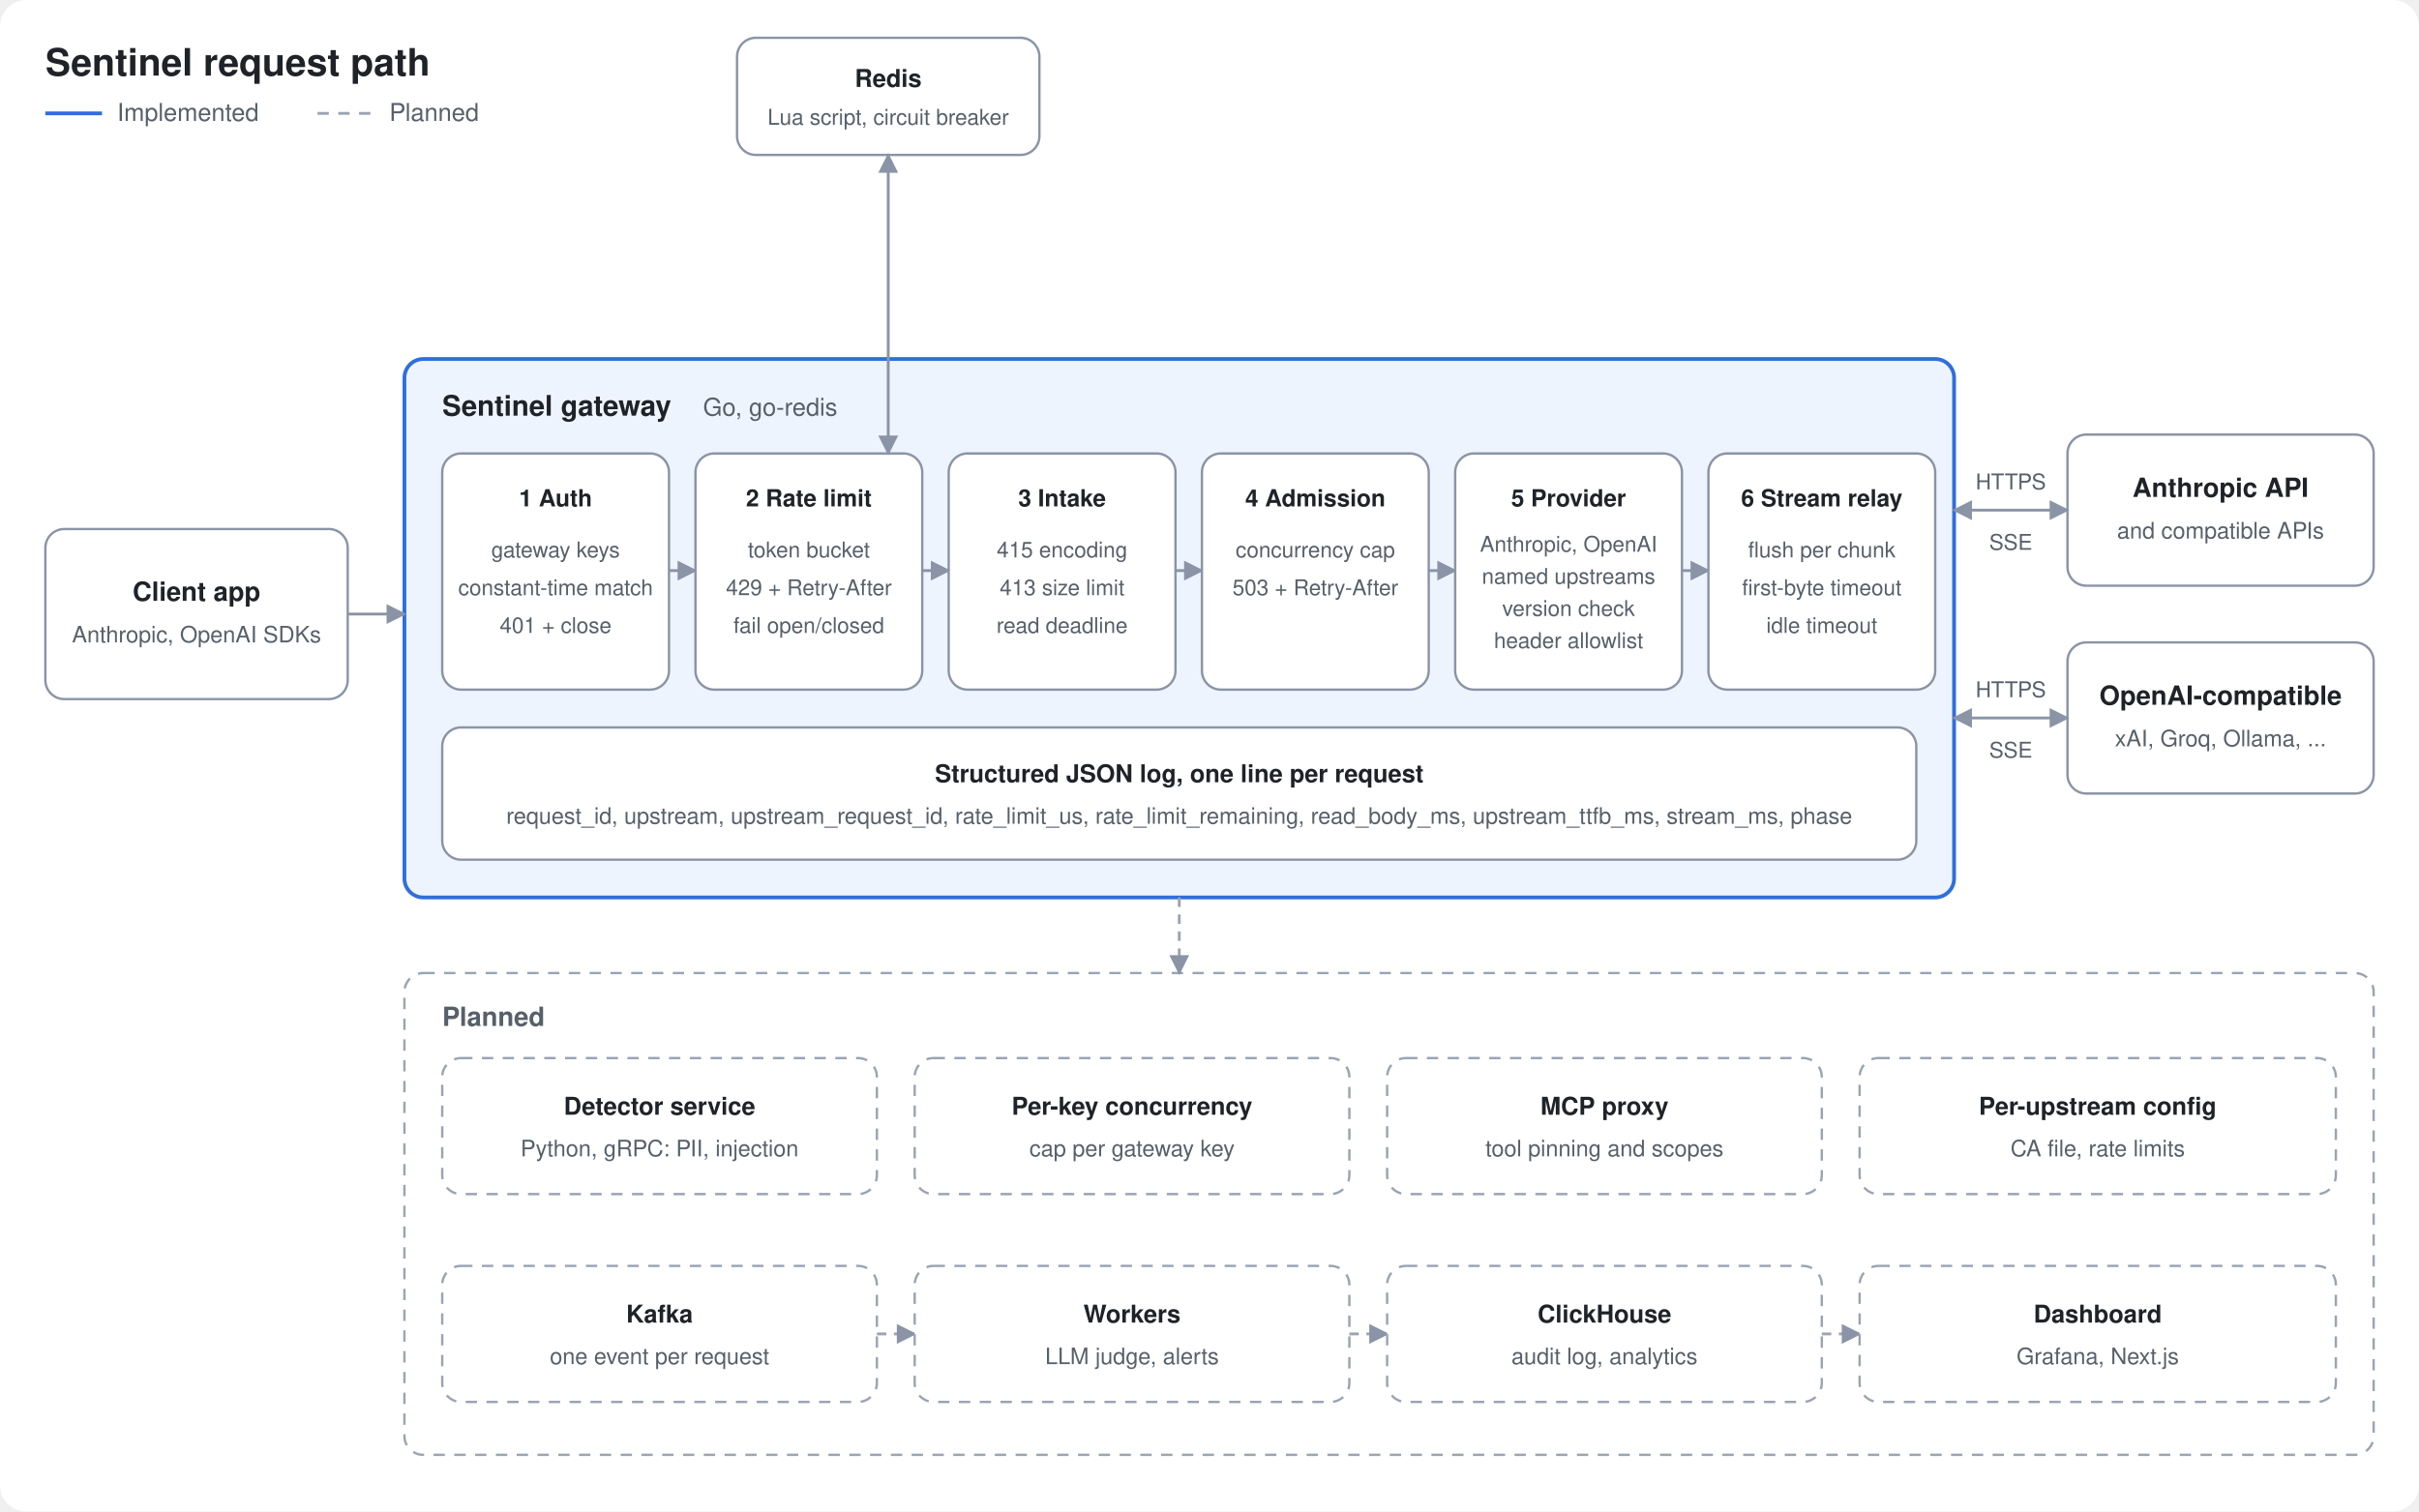
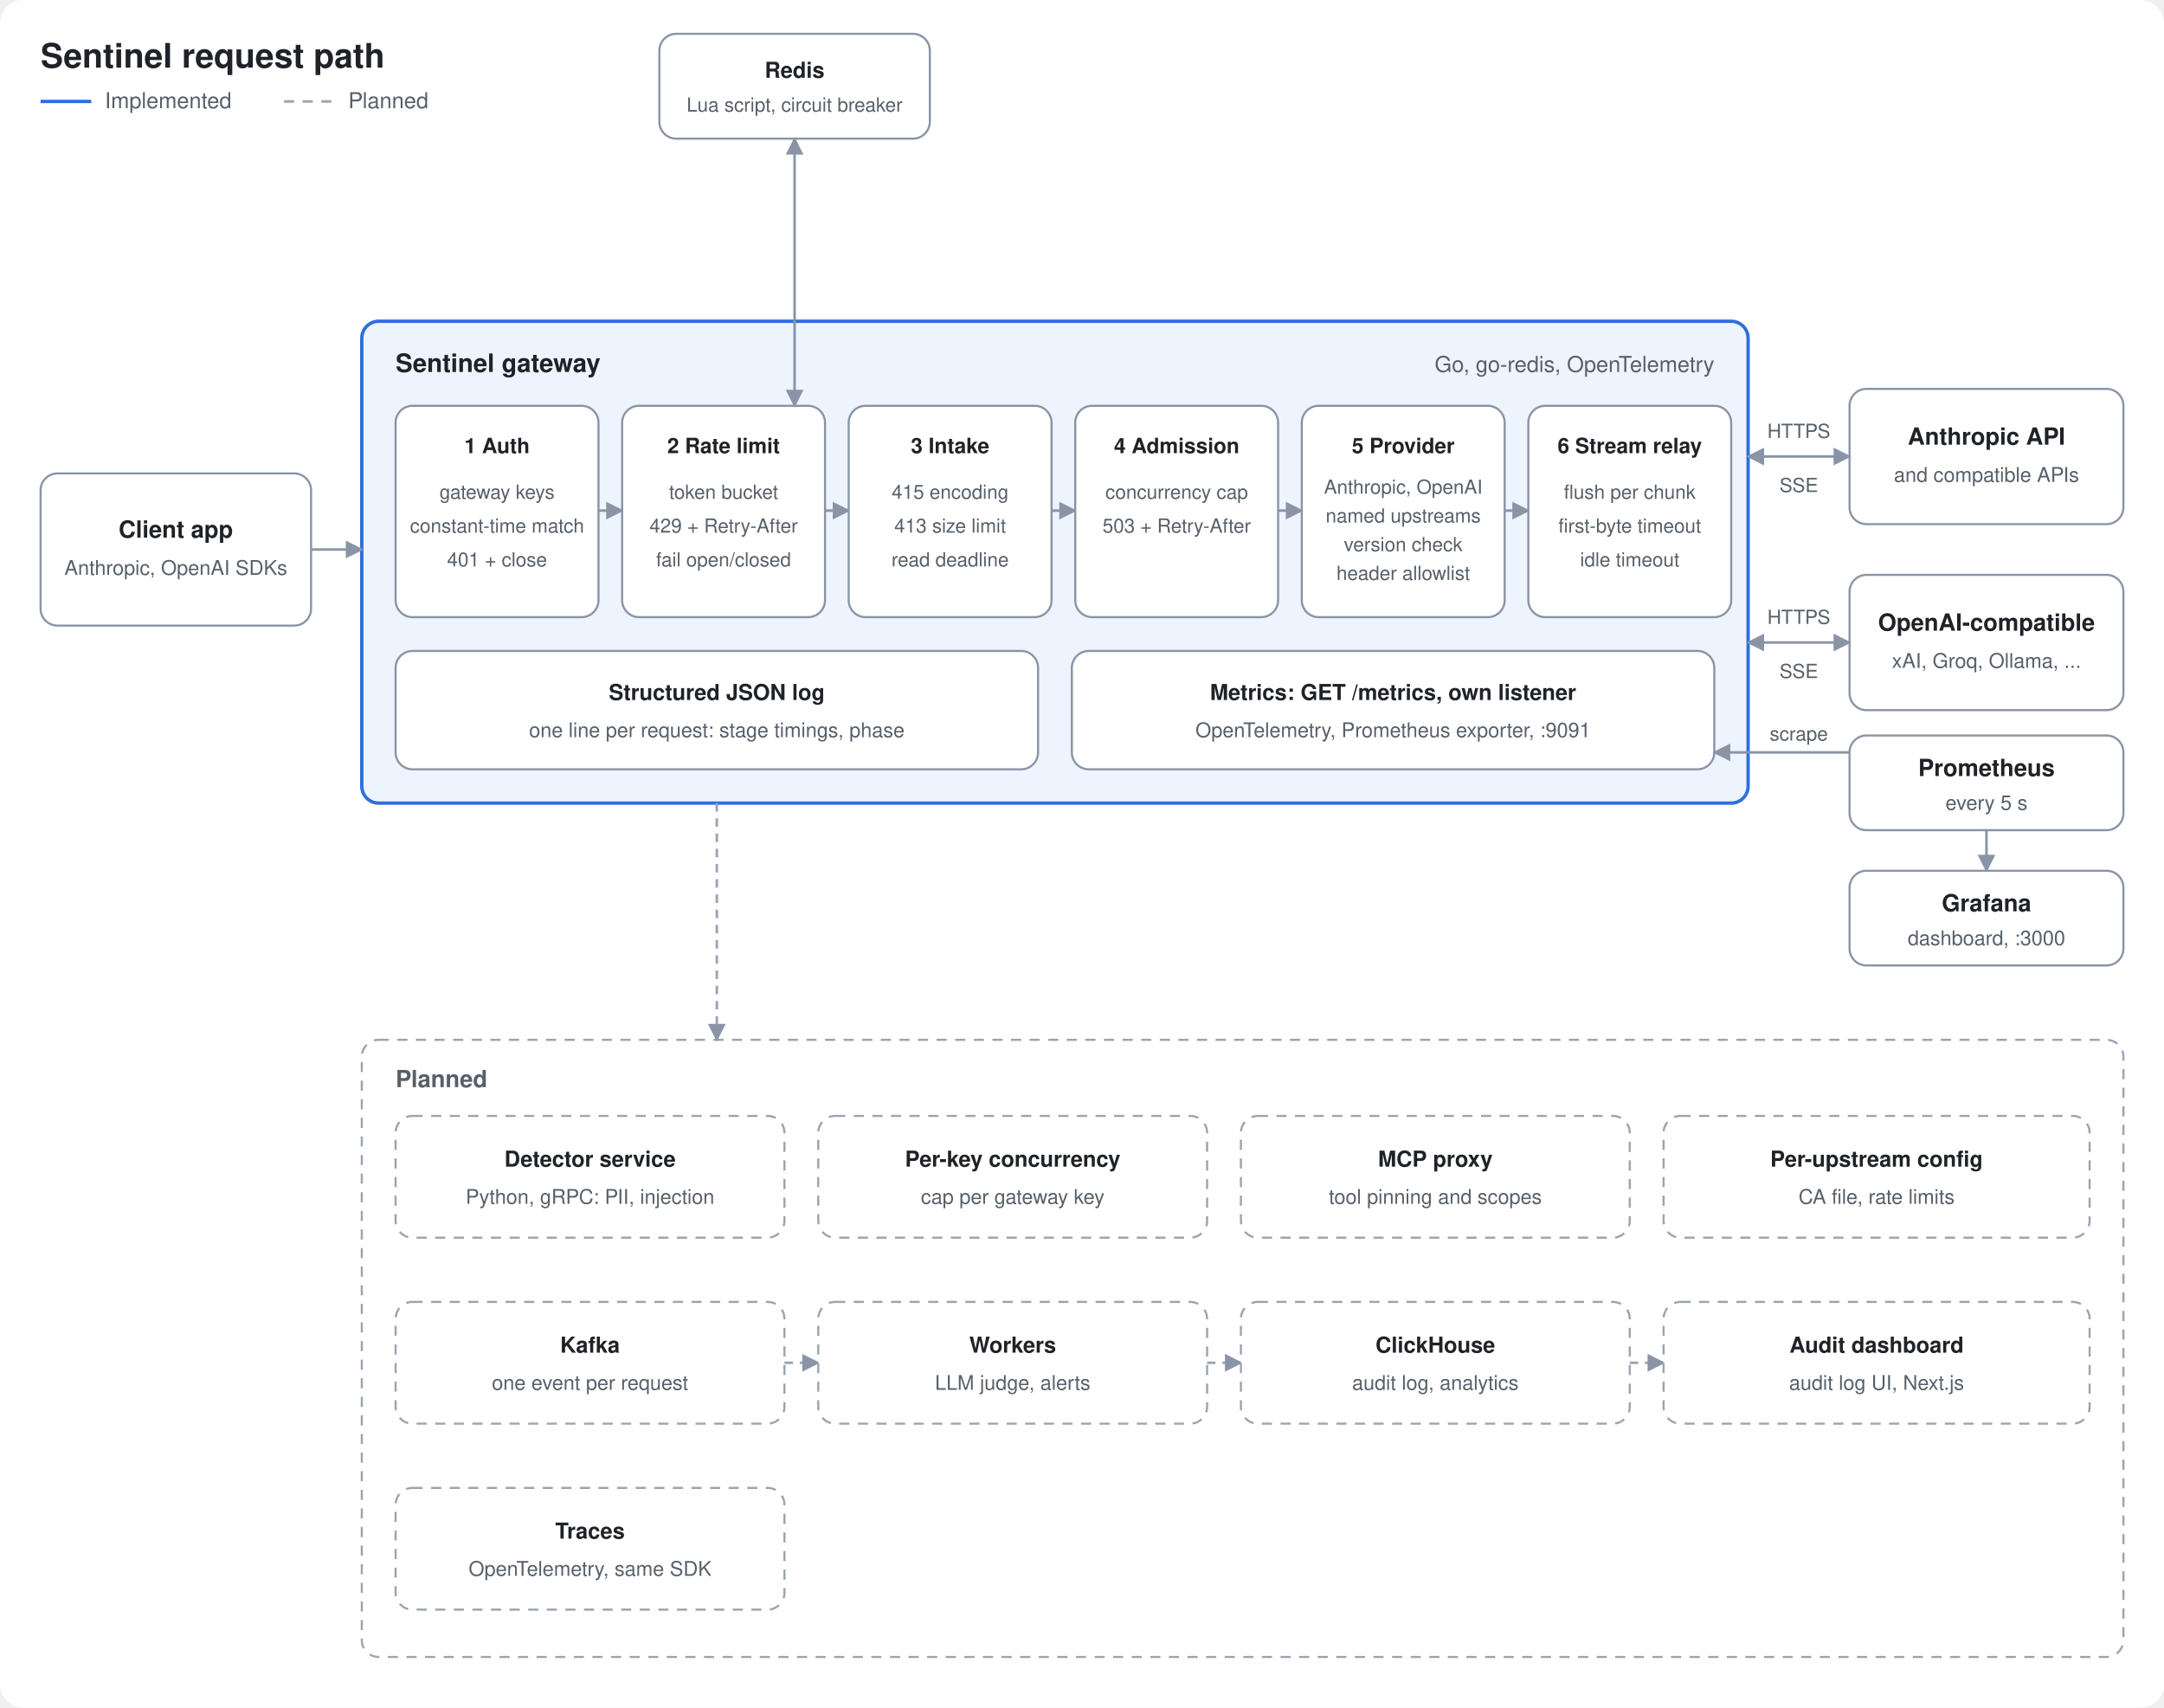
- <svg xmlns="http://www.w3.org/2000/svg" viewBox="0 0 1280 800" width="1280" height="800">
+ <svg xmlns="http://www.w3.org/2000/svg" viewBox="0 0 1280 1010" width="1280" height="1010">
  <defs>
    <marker id="a" viewBox="0 0 10 10" refX="9" refY="5" markerWidth="7" markerHeight="7" orient="auto-start-reverse">
      <path d="M0 0L10 5L0 10z" fill="#8A94A6" />
    </marker>
  </defs>
-   <rect width="1280" height="800" rx="14" fill="#FFFFFF" />
+   <rect width="1280" height="1010" rx="14" fill="#FFFFFF" />
  <text x="24" y="40" font-size="20" font-weight="700" fill="#1F2328" text-anchor="start" font-family="Segoe UI, Helvetica, Arial, sans-serif">Sentinel request path</text>
  <path d="M24 60H54" stroke="#2F6FDB" stroke-width="2" />
  <text x="62" y="64" font-size="13" font-weight="400" fill="#57606A" text-anchor="start" font-family="Segoe UI, Helvetica, Arial, sans-serif">Implemented</text>
  <path d="M168 60H198" stroke="#9AA4B2" stroke-width="1.5" stroke-dasharray="6 5" />
  <text x="206" y="64" font-size="13" font-weight="400" fill="#57606A" text-anchor="start" font-family="Segoe UI, Helvetica, Arial, sans-serif">Planned</text>
  <g transform="translate(0,100)">
    <rect x="24" y="180" width="160" height="90" rx="10" fill="#FFFFFF" stroke="#8A94A6" stroke-width="1.25" />
    <text x="104" y="218" font-size="14" font-weight="600" fill="#1F2328" text-anchor="middle" font-family="Segoe UI, Helvetica, Arial, sans-serif">Client app</text>
    <text x="104" y="240" font-size="12" font-weight="400" fill="#57606A" text-anchor="middle" font-family="Segoe UI, Helvetica, Arial, sans-serif">Anthropic, OpenAI SDKs</text>
    <rect x="214" y="90" width="820" height="285" rx="10" fill="#EEF4FD" stroke="#2F6FDB" stroke-width="2" />
    <text x="234" y="120" font-size="15" font-weight="700" fill="#1F2328" text-anchor="start" font-family="Segoe UI, Helvetica, Arial, sans-serif">Sentinel gateway</text>
-     <text x="372" y="120" font-size="13" font-weight="400" fill="#57606A" text-anchor="start" font-family="Segoe UI, Helvetica, Arial, sans-serif">Go, go-redis</text>
+     <text x="1014" y="120" font-size="13" font-weight="400" fill="#57606A" text-anchor="end" font-family="Segoe UI, Helvetica, Arial, sans-serif">Go, go-redis, OpenTelemetry</text>
    <rect x="234" y="140" width="120" height="125" rx="10" fill="#FFFFFF" stroke="#8A94A6" stroke-width="1.25" />
    <text x="294.0" y="168" font-size="12.5" font-weight="700" fill="#1F2328" text-anchor="middle" font-family="Segoe UI, Helvetica, Arial, sans-serif">1  Auth</text>
    <text x="294.0" y="195" font-size="11.5" font-weight="400" fill="#57606A" text-anchor="middle" font-family="Segoe UI, Helvetica, Arial, sans-serif">gateway keys</text>
    <text x="294.0" y="215" font-size="11.5" font-weight="400" fill="#57606A" text-anchor="middle" font-family="Segoe UI, Helvetica, Arial, sans-serif">constant-time match</text>
    <text x="294.0" y="235" font-size="11.5" font-weight="400" fill="#57606A" text-anchor="middle" font-family="Segoe UI, Helvetica, Arial, sans-serif">401 + close</text>
    <path d="M354 202H368" fill="none" stroke="#8A94A6" stroke-width="1.5" marker-end="url(#a)" />
    <rect x="368" y="140" width="120" height="125" rx="10" fill="#FFFFFF" stroke="#8A94A6" stroke-width="1.25" />
    <text x="428.0" y="168" font-size="12.5" font-weight="700" fill="#1F2328" text-anchor="middle" font-family="Segoe UI, Helvetica, Arial, sans-serif">2  Rate limit</text>
    <text x="428.0" y="195" font-size="11.5" font-weight="400" fill="#57606A" text-anchor="middle" font-family="Segoe UI, Helvetica, Arial, sans-serif">token bucket</text>
    <text x="428.0" y="215" font-size="11.5" font-weight="400" fill="#57606A" text-anchor="middle" font-family="Segoe UI, Helvetica, Arial, sans-serif">429 + Retry-After</text>
    <text x="428.0" y="235" font-size="11.5" font-weight="400" fill="#57606A" text-anchor="middle" font-family="Segoe UI, Helvetica, Arial, sans-serif">fail open/closed</text>
    <path d="M488 202H502" fill="none" stroke="#8A94A6" stroke-width="1.5" marker-end="url(#a)" />
    <rect x="502" y="140" width="120" height="125" rx="10" fill="#FFFFFF" stroke="#8A94A6" stroke-width="1.25" />
    <text x="562.0" y="168" font-size="12.5" font-weight="700" fill="#1F2328" text-anchor="middle" font-family="Segoe UI, Helvetica, Arial, sans-serif">3  Intake</text>
    <text x="562.0" y="195" font-size="11.5" font-weight="400" fill="#57606A" text-anchor="middle" font-family="Segoe UI, Helvetica, Arial, sans-serif">415 encoding</text>
    <text x="562.0" y="215" font-size="11.5" font-weight="400" fill="#57606A" text-anchor="middle" font-family="Segoe UI, Helvetica, Arial, sans-serif">413 size limit</text>
    <text x="562.0" y="235" font-size="11.5" font-weight="400" fill="#57606A" text-anchor="middle" font-family="Segoe UI, Helvetica, Arial, sans-serif">read deadline</text>
    <path d="M622 202H636" fill="none" stroke="#8A94A6" stroke-width="1.5" marker-end="url(#a)" />
    <rect x="636" y="140" width="120" height="125" rx="10" fill="#FFFFFF" stroke="#8A94A6" stroke-width="1.25" />
    <text x="696.0" y="168" font-size="12.5" font-weight="700" fill="#1F2328" text-anchor="middle" font-family="Segoe UI, Helvetica, Arial, sans-serif">4  Admission</text>
    <text x="696.0" y="195" font-size="11.5" font-weight="400" fill="#57606A" text-anchor="middle" font-family="Segoe UI, Helvetica, Arial, sans-serif">concurrency cap</text>
    <text x="696.0" y="215" font-size="11.5" font-weight="400" fill="#57606A" text-anchor="middle" font-family="Segoe UI, Helvetica, Arial, sans-serif">503 + Retry-After</text>
    <path d="M756 202H770" fill="none" stroke="#8A94A6" stroke-width="1.5" marker-end="url(#a)" />
    <rect x="770" y="140" width="120" height="125" rx="10" fill="#FFFFFF" stroke="#8A94A6" stroke-width="1.25" />
    <text x="830.0" y="168" font-size="12.5" font-weight="700" fill="#1F2328" text-anchor="middle" font-family="Segoe UI, Helvetica, Arial, sans-serif">5  Provider</text>
    <text x="830.0" y="192" font-size="11.5" font-weight="400" fill="#57606A" text-anchor="middle" font-family="Segoe UI, Helvetica, Arial, sans-serif">Anthropic, OpenAI</text>
    <text x="830.0" y="209" font-size="11.5" font-weight="400" fill="#57606A" text-anchor="middle" font-family="Segoe UI, Helvetica, Arial, sans-serif">named upstreams</text>
    <text x="830.0" y="226" font-size="11.5" font-weight="400" fill="#57606A" text-anchor="middle" font-family="Segoe UI, Helvetica, Arial, sans-serif">version check</text>
    <text x="830.0" y="243" font-size="11.5" font-weight="400" fill="#57606A" text-anchor="middle" font-family="Segoe UI, Helvetica, Arial, sans-serif">header allowlist</text>
    <path d="M890 202H904" fill="none" stroke="#8A94A6" stroke-width="1.5" marker-end="url(#a)" />
    <rect x="904" y="140" width="120" height="125" rx="10" fill="#FFFFFF" stroke="#8A94A6" stroke-width="1.25" />
    <text x="964.0" y="168" font-size="12.5" font-weight="700" fill="#1F2328" text-anchor="middle" font-family="Segoe UI, Helvetica, Arial, sans-serif">6  Stream relay</text>
    <text x="964.0" y="195" font-size="11.5" font-weight="400" fill="#57606A" text-anchor="middle" font-family="Segoe UI, Helvetica, Arial, sans-serif">flush per chunk</text>
    <text x="964.0" y="215" font-size="11.5" font-weight="400" fill="#57606A" text-anchor="middle" font-family="Segoe UI, Helvetica, Arial, sans-serif">first-byte timeout</text>
    <text x="964.0" y="235" font-size="11.5" font-weight="400" fill="#57606A" text-anchor="middle" font-family="Segoe UI, Helvetica, Arial, sans-serif">idle timeout</text>
    <rect x="390" y="-80" width="160" height="62" rx="10" fill="#FFFFFF" stroke="#8A94A6" stroke-width="1.25" />
    <text x="470" y="-54" font-size="13" font-weight="600" fill="#1F2328" text-anchor="middle" font-family="Segoe UI, Helvetica, Arial, sans-serif">Redis</text>
    <text x="470" y="-34" font-size="11.5" font-weight="400" fill="#57606A" text-anchor="middle" font-family="Segoe UI, Helvetica, Arial, sans-serif">Lua script, circuit breaker</text>
    <path d="M470 -18V140" fill="none" stroke="#8A94A6" stroke-width="1.5" marker-start="url(#a)" marker-end="url(#a)" />
-     <rect x="234" y="285" width="780" height="70" rx="10" fill="#FFFFFF" stroke="#8A94A6" stroke-width="1.25" />
-     <text x="624" y="314" font-size="13" font-weight="600" fill="#1F2328" text-anchor="middle" font-family="Segoe UI, Helvetica, Arial, sans-serif">Structured JSON log, one line per request</text>
-     <text x="624" y="336" font-size="12" font-weight="400" fill="#57606A" text-anchor="middle" font-family="Segoe UI, Helvetica, Arial, sans-serif">request_id, upstream, upstream_request_id, rate_limit_us, rate_limit_remaining, read_body_ms, upstream_ttfb_ms, stream_ms, phase</text>
+     <rect x="234" y="285" width="380" height="70" rx="10" fill="#FFFFFF" stroke="#8A94A6" stroke-width="1.25" />
+     <text x="424" y="314" font-size="13" font-weight="600" fill="#1F2328" text-anchor="middle" font-family="Segoe UI, Helvetica, Arial, sans-serif">Structured JSON log</text>
+     <text x="424" y="336" font-size="12" font-weight="400" fill="#57606A" text-anchor="middle" font-family="Segoe UI, Helvetica, Arial, sans-serif">one line per request: stage timings, phase</text>
+     <rect x="634" y="285" width="380" height="70" rx="10" fill="#FFFFFF" stroke="#8A94A6" stroke-width="1.25" />
+     <text x="824" y="314" font-size="13" font-weight="600" fill="#1F2328" text-anchor="middle" font-family="Segoe UI, Helvetica, Arial, sans-serif">Metrics: GET /metrics, own listener</text>
+     <text x="824" y="336" font-size="12" font-weight="400" fill="#57606A" text-anchor="middle" font-family="Segoe UI, Helvetica, Arial, sans-serif">OpenTelemetry, Prometheus exporter, :9091</text>
    <rect x="1094" y="130" width="162" height="80" rx="10" fill="#FFFFFF" stroke="#8A94A6" stroke-width="1.25" />
    <text x="1175" y="163" font-size="14" font-weight="600" fill="#1F2328" text-anchor="middle" font-family="Segoe UI, Helvetica, Arial, sans-serif">Anthropic API</text>
    <text x="1175" y="185" font-size="12" font-weight="400" fill="#57606A" text-anchor="middle" font-family="Segoe UI, Helvetica, Arial, sans-serif">and compatible APIs</text>
    <rect x="1094" y="240" width="162" height="80" rx="10" fill="#FFFFFF" stroke="#8A94A6" stroke-width="1.25" />
    <text x="1175" y="273" font-size="14" font-weight="600" fill="#1F2328" text-anchor="middle" font-family="Segoe UI, Helvetica, Arial, sans-serif">OpenAI-compatible</text>
    <text x="1175" y="295" font-size="12" font-weight="400" fill="#57606A" text-anchor="middle" font-family="Segoe UI, Helvetica, Arial, sans-serif">xAI, Groq, Ollama, ...</text>
    <path d="M184 225H214" fill="none" stroke="#8A94A6" stroke-width="1.5" marker-end="url(#a)" />
    <path d="M1034 170H1094" fill="none" stroke="#8A94A6" stroke-width="1.5" marker-start="url(#a)" marker-end="url(#a)" />
    <text x="1064" y="159" font-size="11.5" font-weight="400" fill="#57606A" text-anchor="middle" font-family="Segoe UI, Helvetica, Arial, sans-serif">HTTPS</text>
    <text x="1064" y="191" font-size="11.5" font-weight="400" fill="#57606A" text-anchor="middle" font-family="Segoe UI, Helvetica, Arial, sans-serif">SSE</text>
    <path d="M1034 280H1094" fill="none" stroke="#8A94A6" stroke-width="1.5" marker-start="url(#a)" marker-end="url(#a)" />
    <text x="1064" y="269" font-size="11.5" font-weight="400" fill="#57606A" text-anchor="middle" font-family="Segoe UI, Helvetica, Arial, sans-serif">HTTPS</text>
    <text x="1064" y="301" font-size="11.5" font-weight="400" fill="#57606A" text-anchor="middle" font-family="Segoe UI, Helvetica, Arial, sans-serif">SSE</text>
-     <rect x="214" y="415" width="1042" height="255" rx="10" fill="none" stroke="#9AA4B2" stroke-width="1.25" stroke-dasharray="6 5" />
-     <text x="234" y="443" font-size="14" font-weight="700" fill="#57606A" text-anchor="start" font-family="Segoe UI, Helvetica, Arial, sans-serif">Planned</text>
-     <path d="M624 375V415" fill="none" stroke="#9AA4B2" stroke-width="1.5" stroke-dasharray="5 4" marker-end="url(#a)" />
-     <rect x="234" y="460" width="230" height="72" rx="10" fill="#FFFFFF" stroke="#9AA4B2" stroke-width="1.25" stroke-dasharray="6 5" />
-     <text x="349.0" y="490" font-size="13" font-weight="600" fill="#1F2328" text-anchor="middle" font-family="Segoe UI, Helvetica, Arial, sans-serif">Detector service</text>
-     <text x="349.0" y="512" font-size="12" font-weight="400" fill="#57606A" text-anchor="middle" font-family="Segoe UI, Helvetica, Arial, sans-serif">Python, gRPC: PII, injection</text>
-     <rect x="484" y="460" width="230" height="72" rx="10" fill="#FFFFFF" stroke="#9AA4B2" stroke-width="1.25" stroke-dasharray="6 5" />
-     <text x="599.0" y="490" font-size="13" font-weight="600" fill="#1F2328" text-anchor="middle" font-family="Segoe UI, Helvetica, Arial, sans-serif">Per-key concurrency</text>
-     <text x="599.0" y="512" font-size="12" font-weight="400" fill="#57606A" text-anchor="middle" font-family="Segoe UI, Helvetica, Arial, sans-serif">cap per gateway key</text>
-     <rect x="734" y="460" width="230" height="72" rx="10" fill="#FFFFFF" stroke="#9AA4B2" stroke-width="1.25" stroke-dasharray="6 5" />
-     <text x="849.0" y="490" font-size="13" font-weight="600" fill="#1F2328" text-anchor="middle" font-family="Segoe UI, Helvetica, Arial, sans-serif">MCP proxy</text>
-     <text x="849.0" y="512" font-size="12" font-weight="400" fill="#57606A" text-anchor="middle" font-family="Segoe UI, Helvetica, Arial, sans-serif">tool pinning and scopes</text>
-     <rect x="984" y="460" width="252" height="72" rx="10" fill="#FFFFFF" stroke="#9AA4B2" stroke-width="1.25" stroke-dasharray="6 5" />
-     <text x="1110.0" y="490" font-size="13" font-weight="600" fill="#1F2328" text-anchor="middle" font-family="Segoe UI, Helvetica, Arial, sans-serif">Per-upstream config</text>
-     <text x="1110.0" y="512" font-size="12" font-weight="400" fill="#57606A" text-anchor="middle" font-family="Segoe UI, Helvetica, Arial, sans-serif">CA file, rate limits</text>
-     <rect x="234" y="570" width="230" height="72" rx="10" fill="#FFFFFF" stroke="#9AA4B2" stroke-width="1.25" stroke-dasharray="6 5" />
-     <text x="349.0" y="600" font-size="13" font-weight="600" fill="#1F2328" text-anchor="middle" font-family="Segoe UI, Helvetica, Arial, sans-serif">Kafka</text>
-     <text x="349.0" y="622" font-size="12" font-weight="400" fill="#57606A" text-anchor="middle" font-family="Segoe UI, Helvetica, Arial, sans-serif">one event per request</text>
-     <path d="M464 606H484" fill="none" stroke="#9AA4B2" stroke-width="1.5" stroke-dasharray="5 4" marker-end="url(#a)" />
-     <rect x="484" y="570" width="230" height="72" rx="10" fill="#FFFFFF" stroke="#9AA4B2" stroke-width="1.25" stroke-dasharray="6 5" />
-     <text x="599.0" y="600" font-size="13" font-weight="600" fill="#1F2328" text-anchor="middle" font-family="Segoe UI, Helvetica, Arial, sans-serif">Workers</text>
-     <text x="599.0" y="622" font-size="12" font-weight="400" fill="#57606A" text-anchor="middle" font-family="Segoe UI, Helvetica, Arial, sans-serif">LLM judge, alerts</text>
-     <path d="M714 606H734" fill="none" stroke="#9AA4B2" stroke-width="1.5" stroke-dasharray="5 4" marker-end="url(#a)" />
-     <rect x="734" y="570" width="230" height="72" rx="10" fill="#FFFFFF" stroke="#9AA4B2" stroke-width="1.25" stroke-dasharray="6 5" />
-     <text x="849.0" y="600" font-size="13" font-weight="600" fill="#1F2328" text-anchor="middle" font-family="Segoe UI, Helvetica, Arial, sans-serif">ClickHouse</text>
-     <text x="849.0" y="622" font-size="12" font-weight="400" fill="#57606A" text-anchor="middle" font-family="Segoe UI, Helvetica, Arial, sans-serif">audit log, analytics</text>
-     <path d="M964 606H984" fill="none" stroke="#9AA4B2" stroke-width="1.5" stroke-dasharray="5 4" marker-end="url(#a)" />
-     <rect x="984" y="570" width="252" height="72" rx="10" fill="#FFFFFF" stroke="#9AA4B2" stroke-width="1.25" stroke-dasharray="6 5" />
-     <text x="1110.0" y="600" font-size="13" font-weight="600" fill="#1F2328" text-anchor="middle" font-family="Segoe UI, Helvetica, Arial, sans-serif">Dashboard</text>
-     <text x="1110.0" y="622" font-size="12" font-weight="400" fill="#57606A" text-anchor="middle" font-family="Segoe UI, Helvetica, Arial, sans-serif">Grafana, Next.js</text>
+     <path d="M1094 345H1014" fill="none" stroke="#8A94A6" stroke-width="1.5" marker-end="url(#a)" />
+     <text x="1064" y="338" font-size="11.5" font-weight="400" fill="#57606A" text-anchor="middle" font-family="Segoe UI, Helvetica, Arial, sans-serif">scrape</text>
+     <rect x="1094" y="335" width="162" height="56" rx="10" fill="#FFFFFF" stroke="#8A94A6" stroke-width="1.25" />
+     <text x="1175" y="359" font-size="14" font-weight="600" fill="#1F2328" text-anchor="middle" font-family="Segoe UI, Helvetica, Arial, sans-serif">Prometheus</text>
+     <text x="1175" y="379" font-size="12" font-weight="400" fill="#57606A" text-anchor="middle" font-family="Segoe UI, Helvetica, Arial, sans-serif">every 5 s</text>
+     <path d="M1175 391V415" fill="none" stroke="#8A94A6" stroke-width="1.5" marker-end="url(#a)" />
+     <rect x="1094" y="415" width="162" height="56" rx="10" fill="#FFFFFF" stroke="#8A94A6" stroke-width="1.25" />
+     <text x="1175" y="439" font-size="14" font-weight="600" fill="#1F2328" text-anchor="middle" font-family="Segoe UI, Helvetica, Arial, sans-serif">Grafana</text>
+     <text x="1175" y="459" font-size="12" font-weight="400" fill="#57606A" text-anchor="middle" font-family="Segoe UI, Helvetica, Arial, sans-serif">dashboard, :3000</text>
+     <rect x="214" y="515" width="1042" height="365" rx="10" fill="none" stroke="#9AA4B2" stroke-width="1.25" stroke-dasharray="6 5" />
+     <text x="234" y="543" font-size="14" font-weight="700" fill="#57606A" text-anchor="start" font-family="Segoe UI, Helvetica, Arial, sans-serif">Planned</text>
+     <path d="M424 375V515" fill="none" stroke="#9AA4B2" stroke-width="1.5" stroke-dasharray="5 4" marker-end="url(#a)" />
+     <rect x="234" y="560" width="230" height="72" rx="10" fill="#FFFFFF" stroke="#9AA4B2" stroke-width="1.25" stroke-dasharray="6 5" />
+     <text x="349.0" y="590" font-size="13" font-weight="600" fill="#1F2328" text-anchor="middle" font-family="Segoe UI, Helvetica, Arial, sans-serif">Detector service</text>
+     <text x="349.0" y="612" font-size="12" font-weight="400" fill="#57606A" text-anchor="middle" font-family="Segoe UI, Helvetica, Arial, sans-serif">Python, gRPC: PII, injection</text>
+     <rect x="484" y="560" width="230" height="72" rx="10" fill="#FFFFFF" stroke="#9AA4B2" stroke-width="1.25" stroke-dasharray="6 5" />
+     <text x="599.0" y="590" font-size="13" font-weight="600" fill="#1F2328" text-anchor="middle" font-family="Segoe UI, Helvetica, Arial, sans-serif">Per-key concurrency</text>
+     <text x="599.0" y="612" font-size="12" font-weight="400" fill="#57606A" text-anchor="middle" font-family="Segoe UI, Helvetica, Arial, sans-serif">cap per gateway key</text>
+     <rect x="734" y="560" width="230" height="72" rx="10" fill="#FFFFFF" stroke="#9AA4B2" stroke-width="1.25" stroke-dasharray="6 5" />
+     <text x="849.0" y="590" font-size="13" font-weight="600" fill="#1F2328" text-anchor="middle" font-family="Segoe UI, Helvetica, Arial, sans-serif">MCP proxy</text>
+     <text x="849.0" y="612" font-size="12" font-weight="400" fill="#57606A" text-anchor="middle" font-family="Segoe UI, Helvetica, Arial, sans-serif">tool pinning and scopes</text>
+     <rect x="984" y="560" width="252" height="72" rx="10" fill="#FFFFFF" stroke="#9AA4B2" stroke-width="1.25" stroke-dasharray="6 5" />
+     <text x="1110.0" y="590" font-size="13" font-weight="600" fill="#1F2328" text-anchor="middle" font-family="Segoe UI, Helvetica, Arial, sans-serif">Per-upstream config</text>
+     <text x="1110.0" y="612" font-size="12" font-weight="400" fill="#57606A" text-anchor="middle" font-family="Segoe UI, Helvetica, Arial, sans-serif">CA file, rate limits</text>
+     <rect x="234" y="670" width="230" height="72" rx="10" fill="#FFFFFF" stroke="#9AA4B2" stroke-width="1.25" stroke-dasharray="6 5" />
+     <text x="349.0" y="700" font-size="13" font-weight="600" fill="#1F2328" text-anchor="middle" font-family="Segoe UI, Helvetica, Arial, sans-serif">Kafka</text>
+     <text x="349.0" y="722" font-size="12" font-weight="400" fill="#57606A" text-anchor="middle" font-family="Segoe UI, Helvetica, Arial, sans-serif">one event per request</text>
+     <path d="M464 706H484" fill="none" stroke="#9AA4B2" stroke-width="1.5" stroke-dasharray="5 4" marker-end="url(#a)" />
+     <rect x="484" y="670" width="230" height="72" rx="10" fill="#FFFFFF" stroke="#9AA4B2" stroke-width="1.25" stroke-dasharray="6 5" />
+     <text x="599.0" y="700" font-size="13" font-weight="600" fill="#1F2328" text-anchor="middle" font-family="Segoe UI, Helvetica, Arial, sans-serif">Workers</text>
+     <text x="599.0" y="722" font-size="12" font-weight="400" fill="#57606A" text-anchor="middle" font-family="Segoe UI, Helvetica, Arial, sans-serif">LLM judge, alerts</text>
+     <path d="M714 706H734" fill="none" stroke="#9AA4B2" stroke-width="1.5" stroke-dasharray="5 4" marker-end="url(#a)" />
+     <rect x="734" y="670" width="230" height="72" rx="10" fill="#FFFFFF" stroke="#9AA4B2" stroke-width="1.25" stroke-dasharray="6 5" />
+     <text x="849.0" y="700" font-size="13" font-weight="600" fill="#1F2328" text-anchor="middle" font-family="Segoe UI, Helvetica, Arial, sans-serif">ClickHouse</text>
+     <text x="849.0" y="722" font-size="12" font-weight="400" fill="#57606A" text-anchor="middle" font-family="Segoe UI, Helvetica, Arial, sans-serif">audit log, analytics</text>
+     <path d="M964 706H984" fill="none" stroke="#9AA4B2" stroke-width="1.5" stroke-dasharray="5 4" marker-end="url(#a)" />
+     <rect x="984" y="670" width="252" height="72" rx="10" fill="#FFFFFF" stroke="#9AA4B2" stroke-width="1.25" stroke-dasharray="6 5" />
+     <text x="1110.0" y="700" font-size="13" font-weight="600" fill="#1F2328" text-anchor="middle" font-family="Segoe UI, Helvetica, Arial, sans-serif">Audit dashboard</text>
+     <text x="1110.0" y="722" font-size="12" font-weight="400" fill="#57606A" text-anchor="middle" font-family="Segoe UI, Helvetica, Arial, sans-serif">audit log UI, Next.js</text>
+     <rect x="234" y="780" width="230" height="72" rx="10" fill="#FFFFFF" stroke="#9AA4B2" stroke-width="1.25" stroke-dasharray="6 5" />
+     <text x="349.0" y="810" font-size="13" font-weight="600" fill="#1F2328" text-anchor="middle" font-family="Segoe UI, Helvetica, Arial, sans-serif">Traces</text>
+     <text x="349.0" y="832" font-size="12" font-weight="400" fill="#57606A" text-anchor="middle" font-family="Segoe UI, Helvetica, Arial, sans-serif">OpenTelemetry, same SDK</text>
  </g>
</svg>
